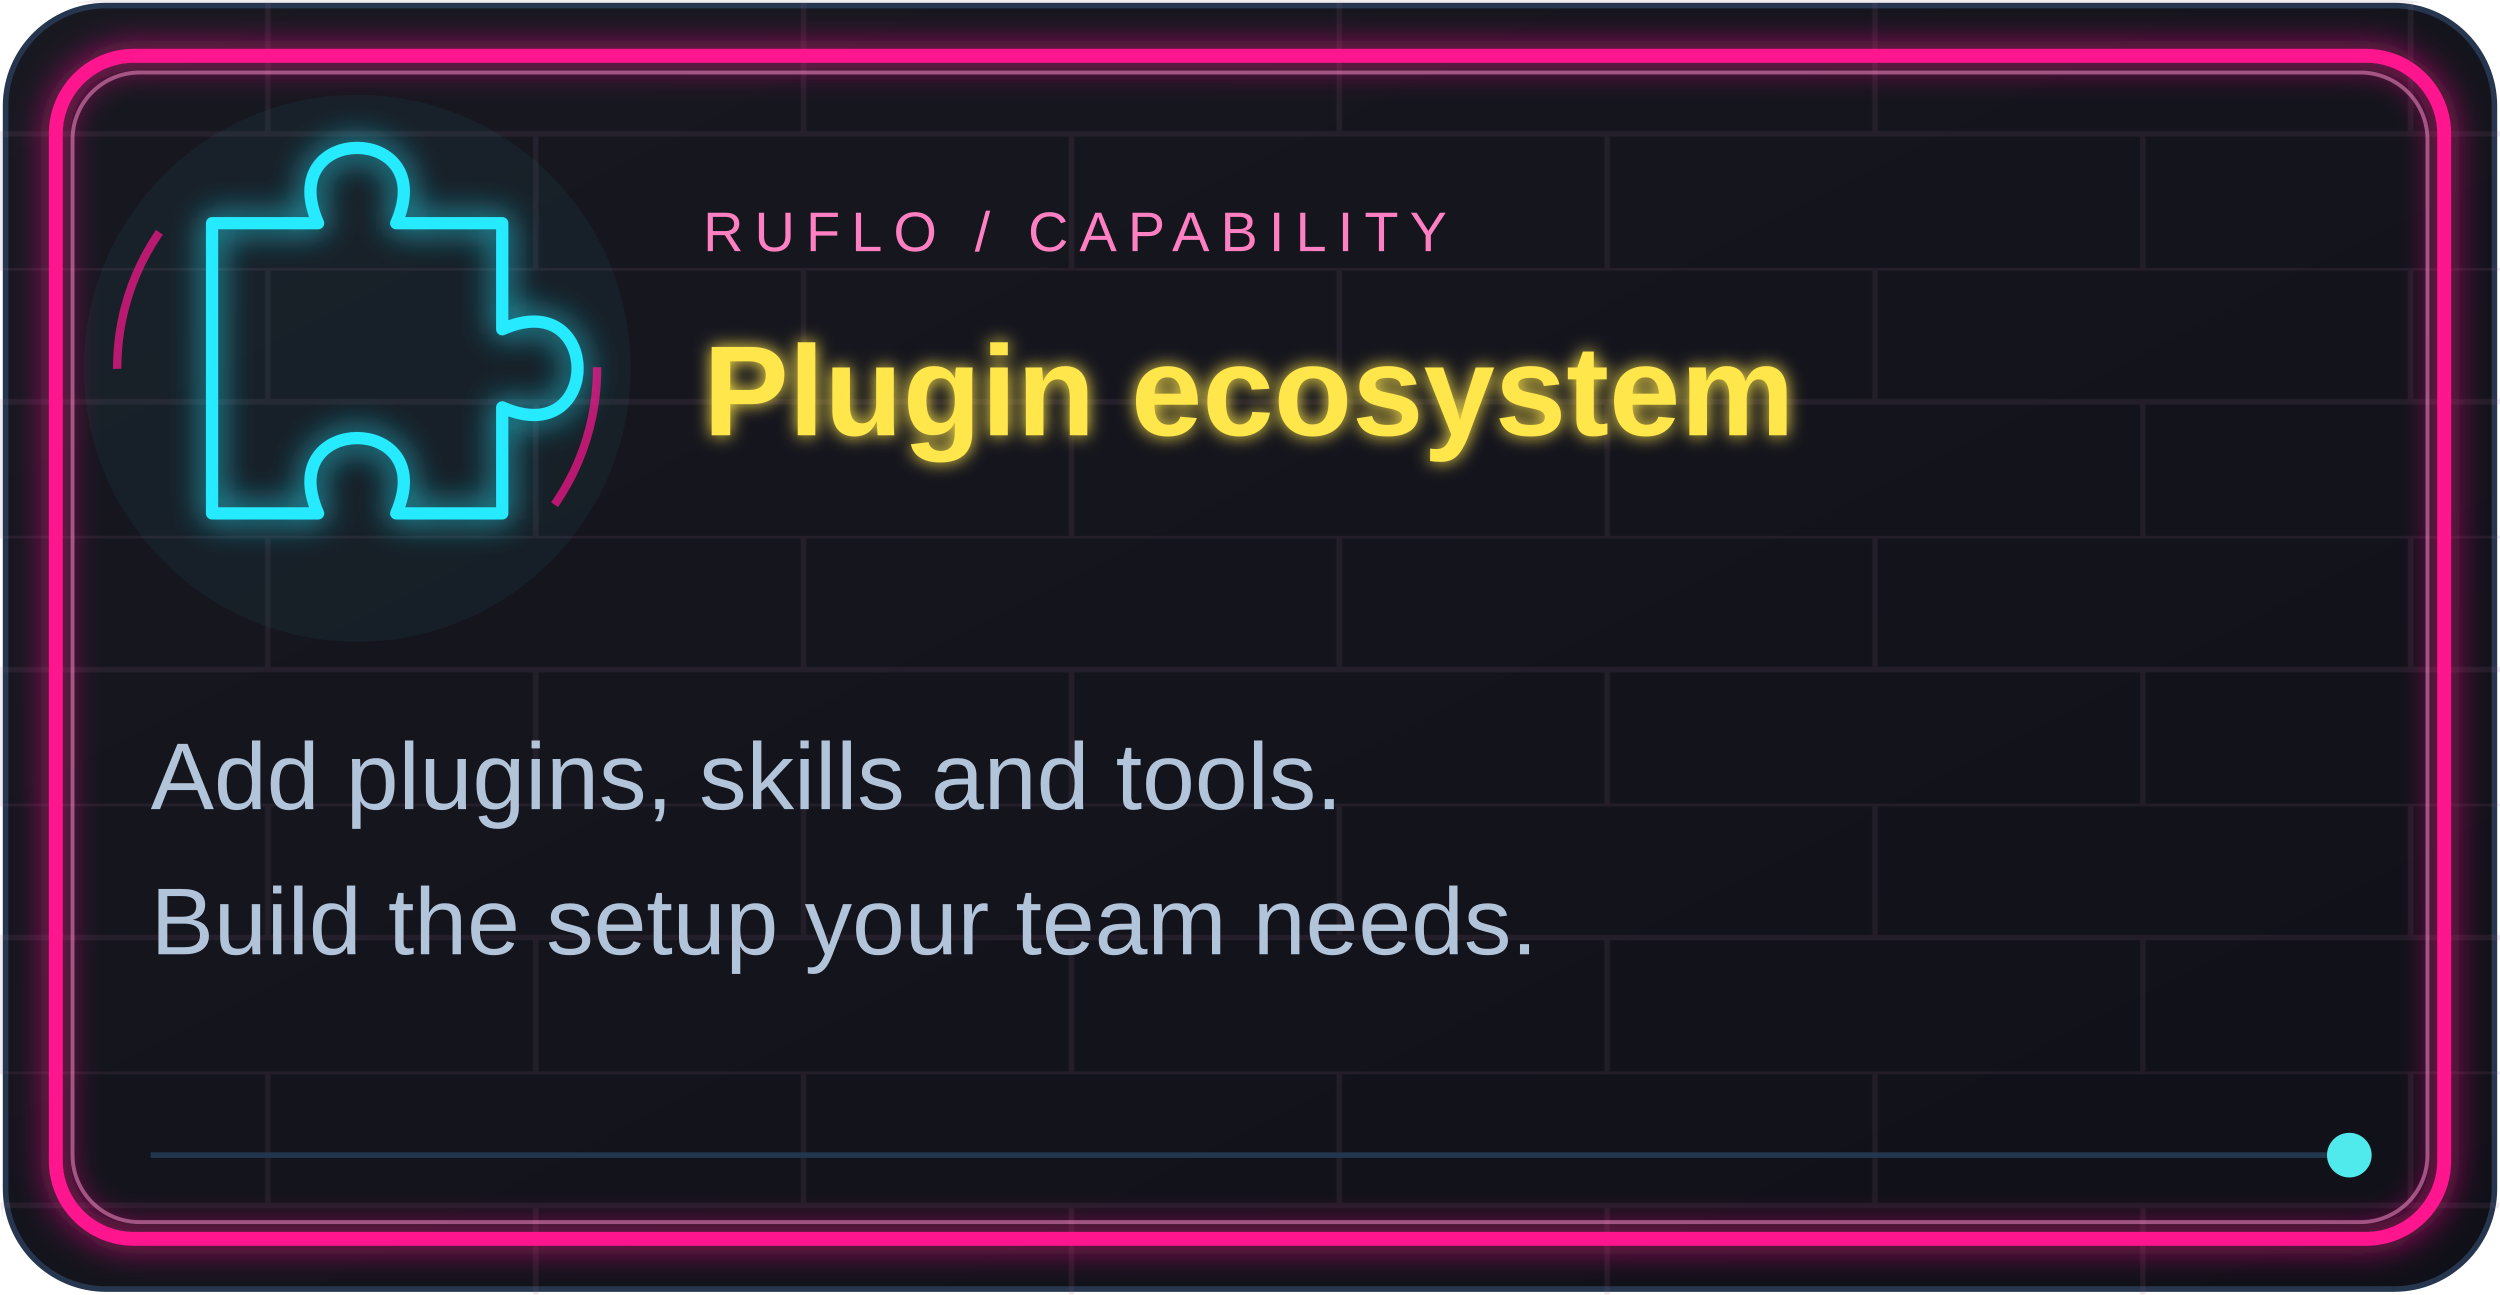
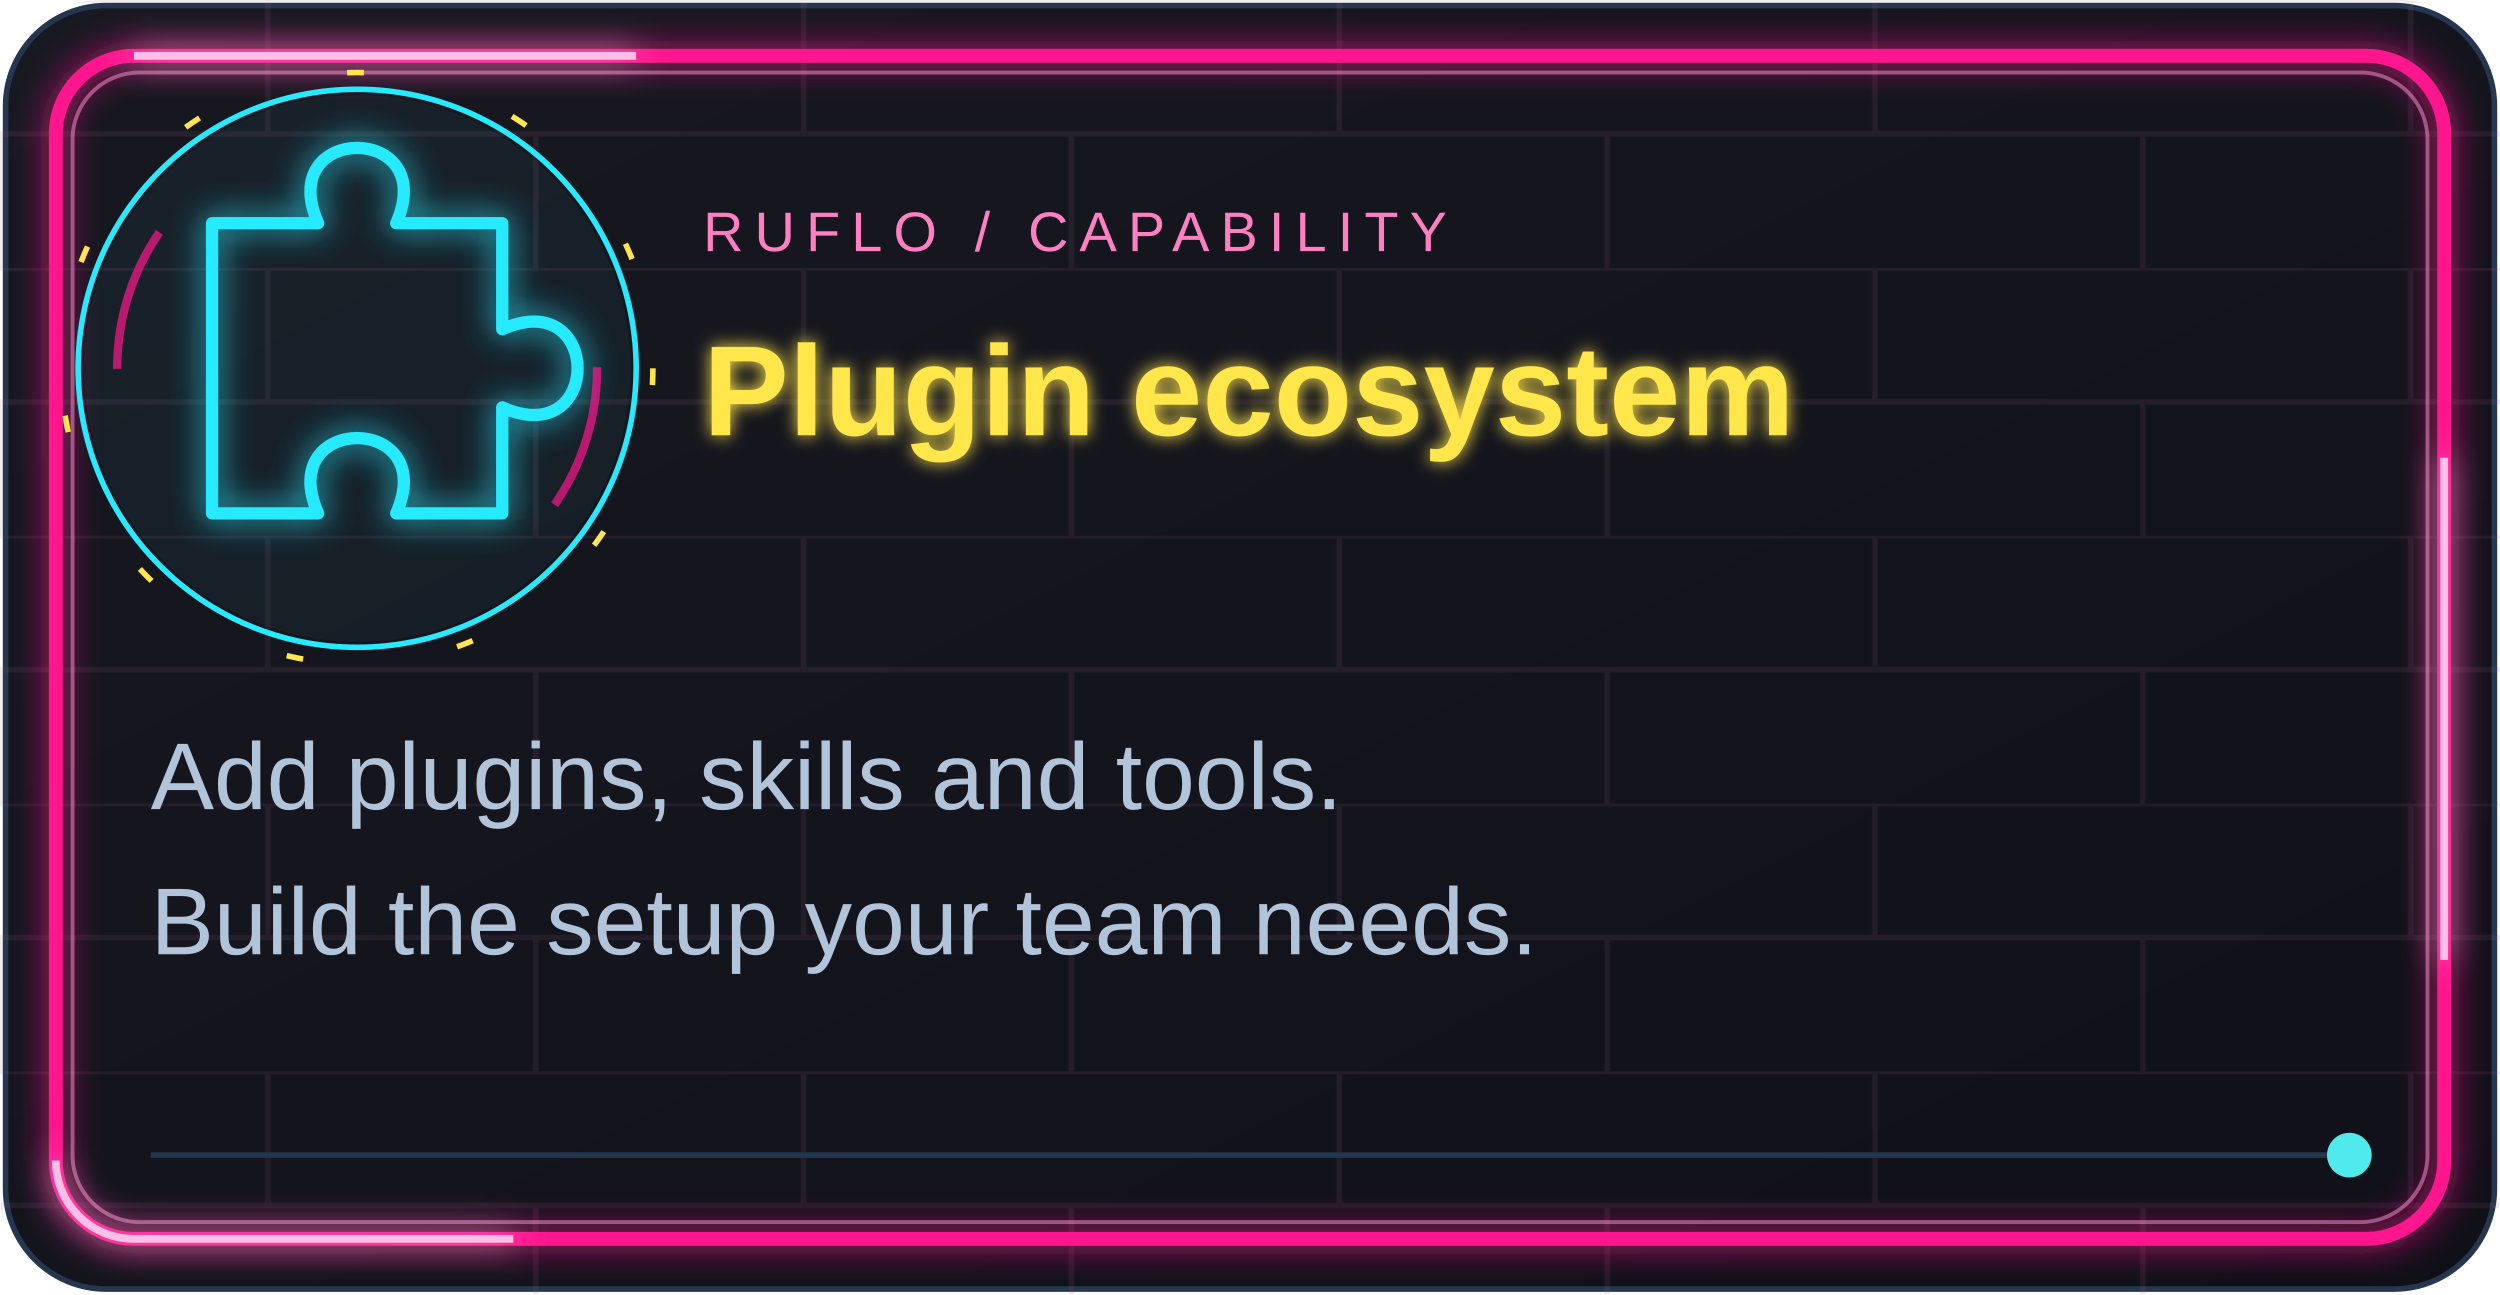
<svg xmlns="http://www.w3.org/2000/svg" width="448" height="232" viewBox="0 0 448 232" role="img" aria-labelledby="title desc">
  <defs>
    <linearGradient id="bg" x2="1" y2="1">
      <stop stop-color="#181821" />
      <stop offset="1" stop-color="#101018" />
    </linearGradient>
    <linearGradient id="neon">
      <stop stop-color="#27eaff" />
      <stop offset=".55" stop-color="#ffe32e" />
      <stop offset="1" stop-color="#ff168f" />
    </linearGradient>
    <filter id="glow" x="-60%" y="-100%" width="220%" height="300%">
      <feGaussianBlur stdDeviation="3" />
      <feMerge>
        <feMergeNode />
        <feMergeNode in="SourceGraphic" />
      </feMerge>
    </filter>
    <filter id="soft" x="-20%" y="-80%" width="140%" height="260%">
      <feGaussianBlur stdDeviation="1.5" />
      <feMerge>
        <feMergeNode />
        <feMergeNode in="SourceGraphic" />
      </feMerge>
    </filter>
    <pattern id="grid" width="96" height="48" patternUnits="userSpaceOnUse">
      <path d="M0 0H96M0 24H96M48 0V24M0 24V48M96 24V48" fill="none" stroke="#8d6683" stroke-opacity=".13" />
    </pattern>
  </defs>
-   <style>text{font-family:Arial,Helvetica,sans-serif}.mono{font-family:monospace}.flow{stroke-dasharray:12 40;animation:flow 5s linear infinite;filter:url(#glow)}.tube{filter:url(#glow);animation:flicker 13s linear infinite}.tube2{filter:url(#glow);animation:flicker 17s 3s linear infinite}.gold{fill:#ffe64c;filter:url(#soft)}@keyframes flicker{0%,43%,45%,47%,100%{opacity:1}44%,46%{opacity:.55}}.orbit{transform-box:fill-box;transform-origin:center;animation:spin 14s linear infinite}.pulse{animation:pulse 3s ease-in-out infinite}.rise{animation:rise 7s ease-in-out infinite}@keyframes flow{to{stroke-dashoffset:-208}}@keyframes spin{to{transform:rotate(360deg)}}@keyframes pulse{0%,100%{opacity:.45}50%{opacity:1}}@keyframes rise{0%,100%{transform:translateY(0)}50%{transform:translateY(-5px)}}@media(prefers-reduced-motion:reduce){*{animation:none!important}}</style>
+   <style>text{font-family:Arial,Helvetica,sans-serif}.mono{font-family:monospace}.flow{stroke-dasharray:12 40;animation:flow 5s linear infinite;filter:url(#glow)}.tube{filter:url(#glow);animation:flicker 13s linear infinite}.tube2{filter:url(#glow);animation:flicker 17s 3s linear infinite}.gold{fill:#ffe64c;filter:url(#soft)}@keyframes flicker{0%,43%,45%,47%,100%{opacity:1}44%,46%{opacity:.55}}.orbit{transform-box:fill-box;transform-origin:center;animation:spin 14s linear infinite}.pulse{animation:pulse 3s ease-in-out infinite}.rise{animation:rise 7s ease-in-out infinite}@keyframes flow{to{stroke-dashoffset:-208}}@keyframes spin{to{transform:rotate(360deg)}}@keyframes pulse{0%,100%{opacity:.45}50%{opacity:1}}@keyframes rise{0%,100%{transform:translateY(0)}50%{transform:translateY(-5px)}}@media(prefers-reduced-motion:reduce){*{animation:none!important}}.rim{stroke-dasharray:90 390;animation:rim 9s linear infinite;filter:url(#glow)}.sweep{animation:sweep 8s ease-in-out infinite;opacity:.18}.halo{transform-box:fill-box;transform-origin:center;animation:halo 4s ease-out infinite}.equalizer{transform-box:fill-box;transform-origin:bottom;animation:eq 1.6s ease-in-out infinite alternate}@keyframes rim{to{stroke-dashoffset:-960}}@keyframes sweep{0%,100%{transform:translateX(-200px);opacity:0}30%,70%{opacity:.18}85%{transform:translateX(1100px);opacity:0}}@keyframes halo{0%{transform:scale(.8);opacity:0}25%{opacity:.4}100%{transform:scale(1.25);opacity:0}}@keyframes eq{from{transform:scaleY(.3)}to{transform:scaleY(1)}}@media(prefers-reduced-motion:reduce){*{animation:none!important}.sweep,.halo{display:none}}</style>
  <rect x="1" y="1" width="446" height="230" rx="18" fill="url(#bg)" stroke="#26364e" />
  <rect width="448" height="232" rx="18" fill="url(#grid)" />
  <rect x="10" y="10" width="428" height="212" rx="14" fill="none" stroke="#ff168f" stroke-width="2.5" class="tube" />
  <rect x="13" y="13" width="422" height="206" rx="12" fill="none" stroke="#ff9ad0" stroke-opacity=".5" stroke-width=".7" />
+   <rect class="rim" x="10" y="10" width="428" height="212" rx="14" fill="none" stroke="#ffc0e5" stroke-width="1.4" />
  <g transform="translate(64 66)">
    <circle class="pulse" r="49" fill="#36e5e9" fill-opacity=".045" />
    <g class="tube2" fill="none" stroke="#26eaff" stroke-width="2.2" stroke-linecap="round" stroke-linejoin="round">
      <path d="M-26 -26H-7C-15 -44 15 -44 7 -26H26V-7C44 -15 44 15 26 7V26H7C15 8 -15 8 -7 26H-26Z" />
    </g>
+     <circle class="halo" r="50" fill="none" stroke="#27eaff" stroke-width="1" />
+     <circle class="orbit" style="animation-direction:reverse;animation-duration:21s" r="53" fill="none" stroke="#ffe64c" stroke-width="1" stroke-dasharray="3 28" />
    <circle class="orbit" r="43" fill="none" stroke="#ff168f" stroke-width="1.5" stroke-dasharray="26 109" opacity=".7" />
  </g>
  <text x="126" y="45" fill="#ff80c2" font-size="10" letter-spacing="2">RUFLO / CAPABILITY</text>
  <text x="126" y="78" class="gold" font-size="23" font-weight="700">Plugin ecosystem</text>
  <text x="27" y="145" fill="#b2c4d9" font-size="17">Add plugins, skills and tools.</text>
  <text x="27" y="171" fill="#b2c4d9" font-size="17">Build the setup your team needs.</text>
  <path d="M27 207H421" stroke="#22364e" />
  <path class="flow" d="M27 207H421" stroke="url(#neon)" stroke-width="2" />
  <circle class="pulse" cx="421" cy="207" r="4" fill="#50e9ec" />
</svg>
